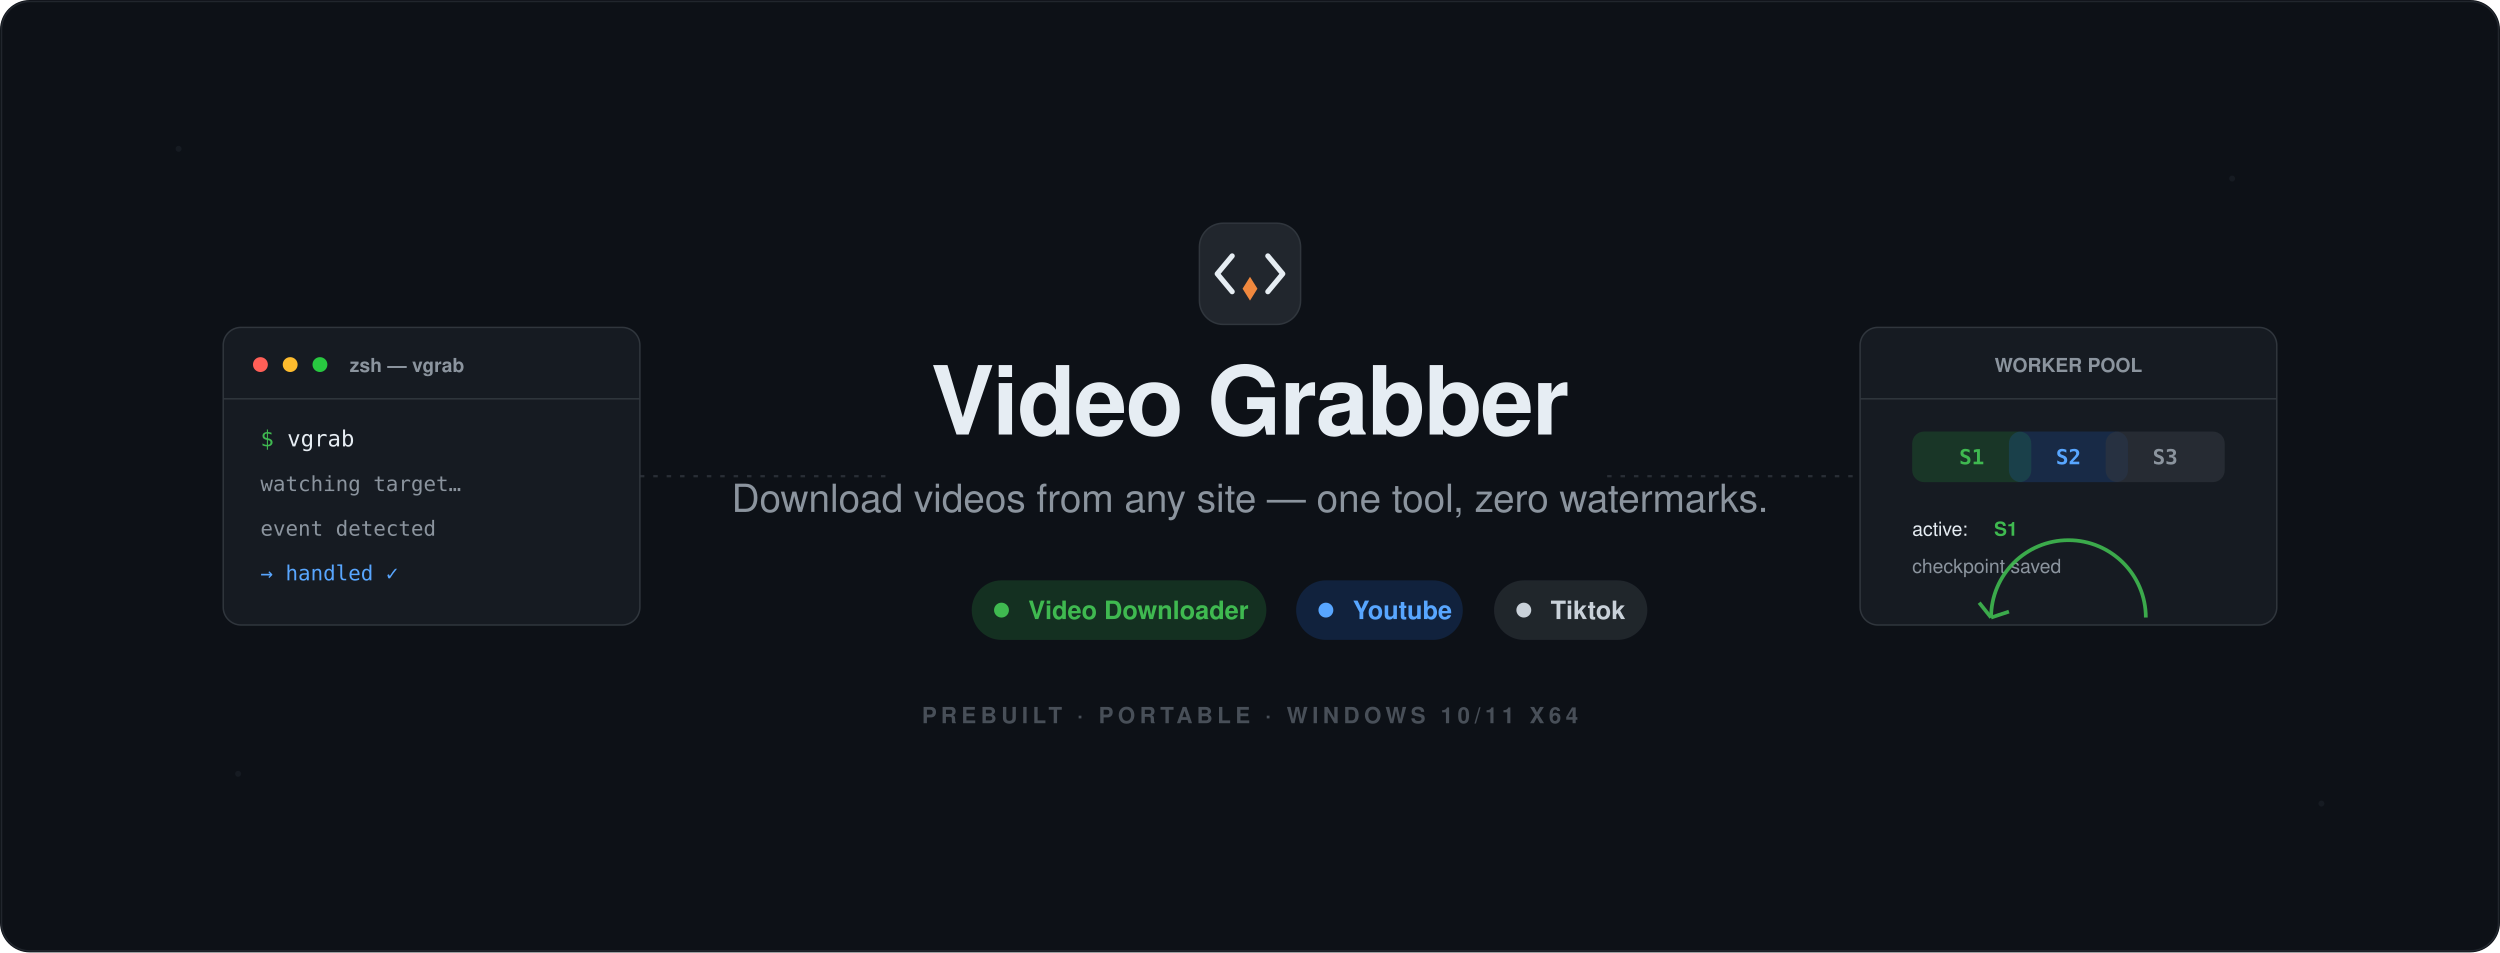
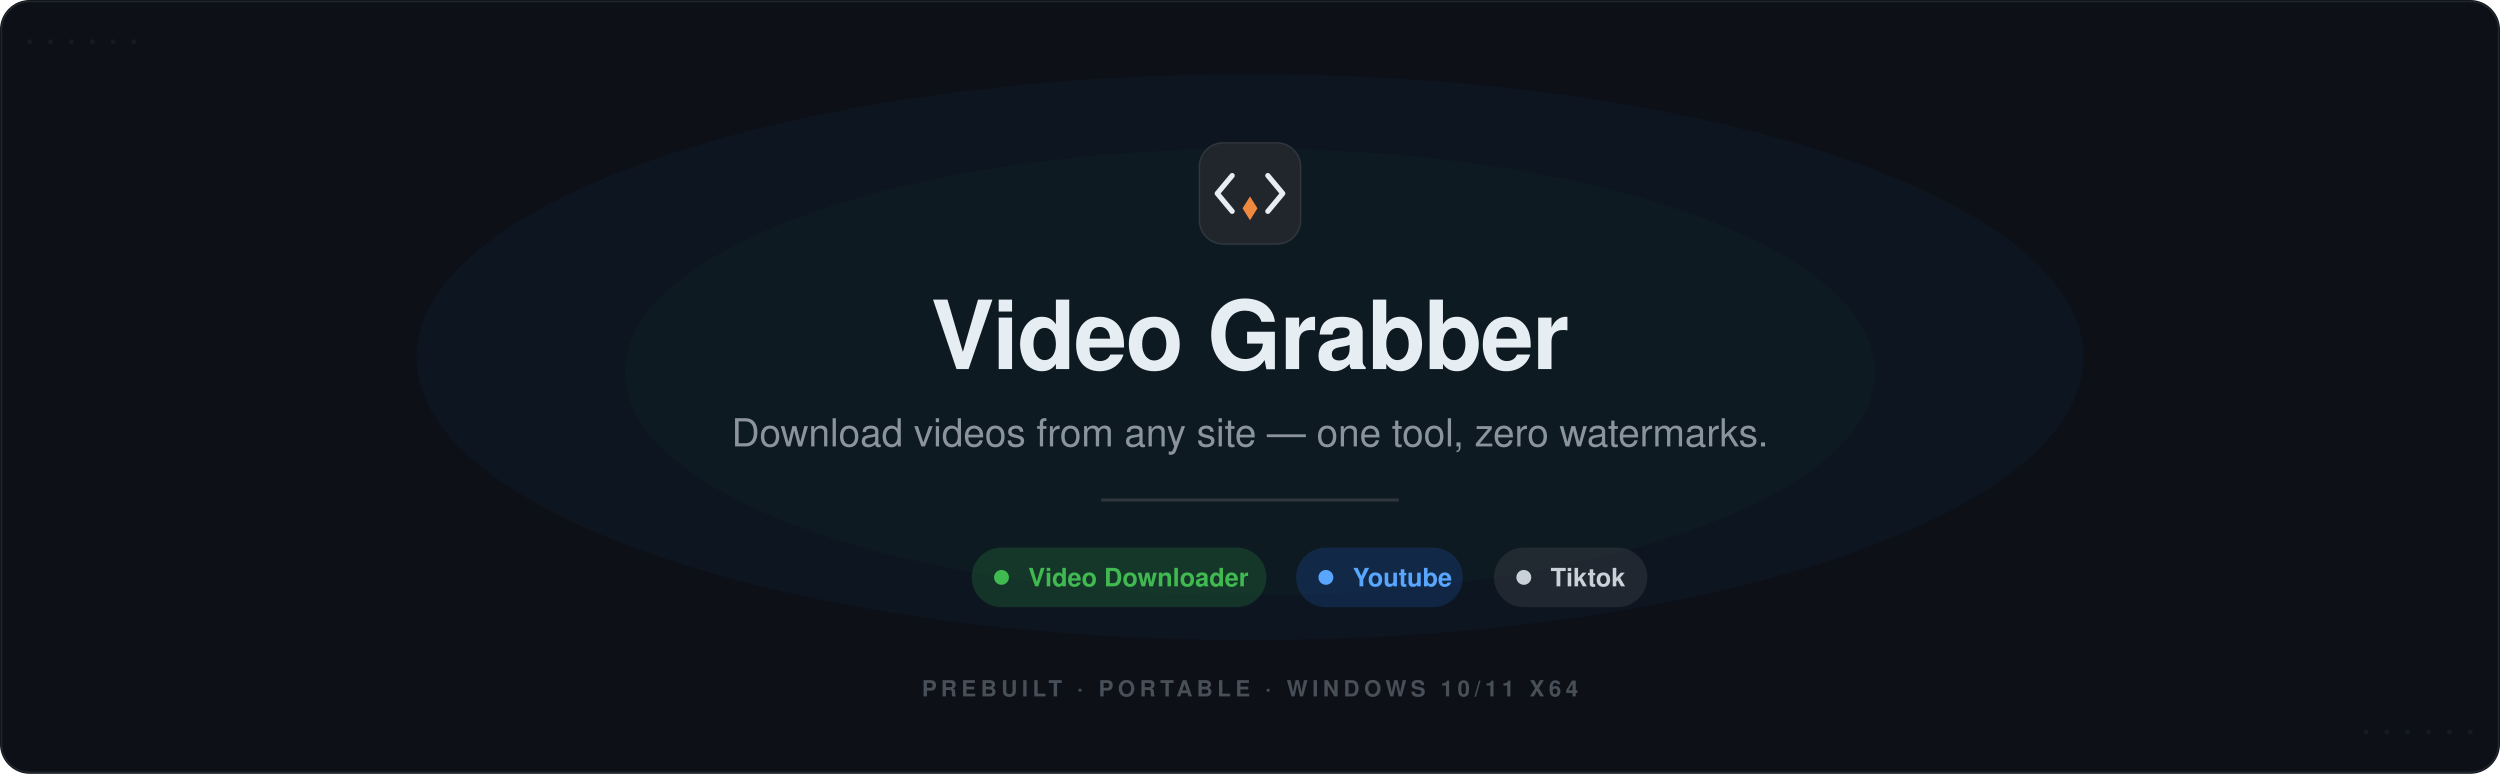
- <svg xmlns="http://www.w3.org/2000/svg" width="1680" height="640" viewBox="0 0 1680 640" fill="none" font-family="Segoe UI, Helvetica, Arial, sans-serif">
-   <rect width="1680" height="640" rx="20" fill="#0d1117" />
-   <rect x="1" y="1" width="1678" height="638" rx="19" fill="none" stroke="#21262d" />
+ <svg xmlns="http://www.w3.org/2000/svg" width="1680" height="520" viewBox="0 0 1680 520" fill="none" font-family="Segoe UI, Helvetica, Arial, sans-serif">
+   <rect width="1680" height="520" rx="20" fill="#0d1117" />
+   <rect x="1" y="1" width="1678" height="518" rx="19" fill="none" stroke="#21262d" />
+   <ellipse cx="840" cy="240" rx="560" ry="190" fill="#1f6feb" opacity="0.05" />
+   <ellipse cx="840" cy="250" rx="420" ry="150" fill="#238636" opacity="0.05" />
  <g fill="#161b22">
-     <circle cx="120" cy="100" r="2" />
-     <circle cx="1560" cy="540" r="2" />
-     <circle cx="1500" cy="120" r="2" />
-     <circle cx="160" cy="520" r="2" />
+     <circle cx="20" cy="28" r="1.6" />
+     <circle cx="34" cy="28" r="1.6" />
+     <circle cx="48" cy="28" r="1.6" />
+     <circle cx="62" cy="28" r="1.6" />
+     <circle cx="76" cy="28" r="1.6" />
+     <circle cx="90" cy="28" r="1.6" />
+     <circle cx="1660" cy="492" r="1.6" />
+     <circle cx="1646" cy="492" r="1.6" />
+     <circle cx="1632" cy="492" r="1.6" />
+     <circle cx="1618" cy="492" r="1.6" />
+     <circle cx="1604" cy="492" r="1.6" />
+     <circle cx="1590" cy="492" r="1.6" />
  </g>
  <g>
-     <rect x="150" y="220" width="280" height="200" rx="12" fill="#161b22" stroke="#30363d" />
-     <circle cx="175" cy="245" r="5" fill="#ff5f57" />
-     <circle cx="195" cy="245" r="5" fill="#febc2e" />
-     <circle cx="215" cy="245" r="5" fill="#28c840" />
-     <text x="235" y="250" fill="#8b949e" font-size="13" font-weight="600">zsh — vgrab</text>
-     <line x1="150" y1="268" x2="430" y2="268" stroke="#30363d" />
-     <text x="175" y="300" font-family="Menlo, Consolas, monospace" font-size="15" fill="#3fb950">$</text>
-     <text x="193" y="300" font-family="Menlo, Consolas, monospace" font-size="15" fill="#e6edf3">vgrab</text>
-     <text x="175" y="330" font-family="Menlo, Consolas, monospace" font-size="14" fill="#8b949e">watching target…</text>
-     <text x="175" y="360" font-family="Menlo, Consolas, monospace" font-size="14" fill="#8b949e">event detected</text>
-     <text x="175" y="390" font-family="Menlo, Consolas, monospace" font-size="14" fill="#58a6ff">→ handled ✓</text>
+     <rect x="806" y="96" width="68" height="68" rx="16" fill="#21262d" stroke="#30363d" />
+     <path d="M 828 118 l -10 12 l 10 12" stroke="#e6edf3" stroke-width="3.5" stroke-linecap="round" stroke-linejoin="round" fill="none" />
+     <path d="M 852 118 l 10 12 l -10 12" stroke="#e6edf3" stroke-width="3.5" stroke-linecap="round" stroke-linejoin="round" fill="none" />
+     <path d="M 840 132 l 5 8 l -5 8 l -5 -8 z" fill="#f0883e" />
  </g>
-   <g>
-     <rect x="1250" y="220" width="280" height="200" rx="12" fill="#161b22" stroke="#30363d" />
-     <text x="1390" y="250" text-anchor="middle" fill="#8b949e" font-size="13" font-weight="600">WORKER POOL</text>
-     <line x1="1250" y1="268" x2="1530" y2="268" stroke="#30363d" />
-     <rect x="1285" y="290" width="80" height="34" rx="8" fill="#238636" opacity="0.25" />
-     <text x="1325" y="312" text-anchor="middle" fill="#3fb950" font-size="14" font-weight="700" font-family="Menlo, Consolas, monospace">S1</text>
-     <rect x="1350" y="290" width="80" height="34" rx="8" fill="#1f6feb" opacity="0.18" />
-     <text x="1390" y="312" text-anchor="middle" fill="#58a6ff" font-size="14" font-weight="700" font-family="Menlo, Consolas, monospace">S2</text>
-     <rect x="1415" y="290" width="80" height="34" rx="8" fill="#30363d" opacity="0.6" />
-     <text x="1455" y="312" text-anchor="middle" fill="#8b949e" font-size="14" font-weight="700" font-family="Menlo, Consolas, monospace">S3</text>
-     <text x="1285" y="360" fill="#e6edf3" font-size="13">active:</text>
-     <text x="1340" y="360" fill="#3fb950" font-size="13" font-weight="700">S1</text>
-     <text x="1285" y="385" fill="#8b949e" font-size="13">checkpoint saved</text>
-     <g stroke="#3fb950" stroke-width="2.5" fill="none" opacity="0.9">
-       <path d="M 1338 415 A 44 44 0 1 1 1442 415" />
-       <path d="M 1338 415 l -8 -10 M 1338 415 l 12 -4" />
-     </g>
-   </g>
-   <g stroke="#30363d" stroke-width="1.5" stroke-dasharray="3 6" opacity="0.8">
-     <line x1="430" y1="320" x2="600" y2="320" />
-     <line x1="1080" y1="320" x2="1250" y2="320" />
-   </g>
-   <g>
-     <rect x="806" y="150" width="68" height="68" rx="16" fill="#21262d" stroke="#30363d" />
-     <path d="M 828 172 l -10 12 l 10 12" stroke="#e6edf3" stroke-width="3.5" stroke-linecap="round" stroke-linejoin="round" fill="none" />
-     <path d="M 852 172 l 10 12 l -10 12" stroke="#e6edf3" stroke-width="3.5" stroke-linecap="round" stroke-linejoin="round" fill="none" />
-     <path d="M 840 186 l 5 8 l -5 8 l -5 -8 z" fill="#f0883e" />
-   </g>
-   <text x="840" y="292" text-anchor="middle" fill="#e6edf3" font-size="64" font-weight="800" letter-spacing="-1">Video Grabber</text>
-   <text x="840" y="344" text-anchor="middle" fill="#8b949e" font-size="26" font-weight="500">Download videos from any site — one tool, zero watermarks.</text>
-   <rect x="653" y="390" width="198" height="40" rx="20" fill="#2ea043" opacity="0.22" />
-   <circle cx="673" cy="410" r="5" fill="#3fb950" />
-   <text x="691" y="416" fill="#3fb950" font-size="17" font-weight="600">Video Downloader</text>
-   <rect x="871" y="390" width="112" height="40" rx="20" fill="#1f6feb" opacity="0.18" />
-   <circle cx="891" cy="410" r="5" fill="#58a6ff" />
-   <text x="909" y="416" fill="#58a6ff" font-size="17" font-weight="600">Youtube</text>
-   <rect x="1004" y="390" width="103" height="40" rx="20" fill="#30363d" opacity="0.55" />
-   <circle cx="1024" cy="410" r="5" fill="#c9d1d9" />
-   <text x="1042" y="416" fill="#c9d1d9" font-size="17" font-weight="600">Tiktok</text>
-   <text x="840" y="486" text-anchor="middle" fill="#484f58" font-size="15" font-weight="600" letter-spacing="3">PREBUILT · PORTABLE · WINDOWS 10/11 X64</text>
+   <text x="840" y="248" text-anchor="middle" fill="#e6edf3" font-size="64" font-weight="800" letter-spacing="-1">Video Grabber</text>
+   <text x="840" y="300" text-anchor="middle" fill="#8b949e" font-size="26" font-weight="500">Download videos from any site — one tool, zero watermarks.</text>
+   <line x1="740" y1="336" x2="940" y2="336" stroke="#30363d" stroke-width="2" />
+   <rect x="653" y="368" width="198" height="40" rx="20" fill="#2ea043" opacity="0.22" />
+   <circle cx="673" cy="388" r="5" fill="#3fb950" />
+   <text x="691" y="394" fill="#3fb950" font-size="17" font-weight="600">Video Downloader</text>
+   <rect x="871" y="368" width="112" height="40" rx="20" fill="#1f6feb" opacity="0.18" />
+   <circle cx="891" cy="388" r="5" fill="#58a6ff" />
+   <text x="909" y="394" fill="#58a6ff" font-size="17" font-weight="600">Youtube</text>
+   <rect x="1004" y="368" width="103" height="40" rx="20" fill="#30363d" opacity="0.55" />
+   <circle cx="1024" cy="388" r="5" fill="#c9d1d9" />
+   <text x="1042" y="394" fill="#c9d1d9" font-size="17" font-weight="600">Tiktok</text>
+   <text x="840" y="468" text-anchor="middle" fill="#484f58" font-size="15" font-weight="600" letter-spacing="3">PREBUILT · PORTABLE · WINDOWS 10/11 X64</text>
</svg>
